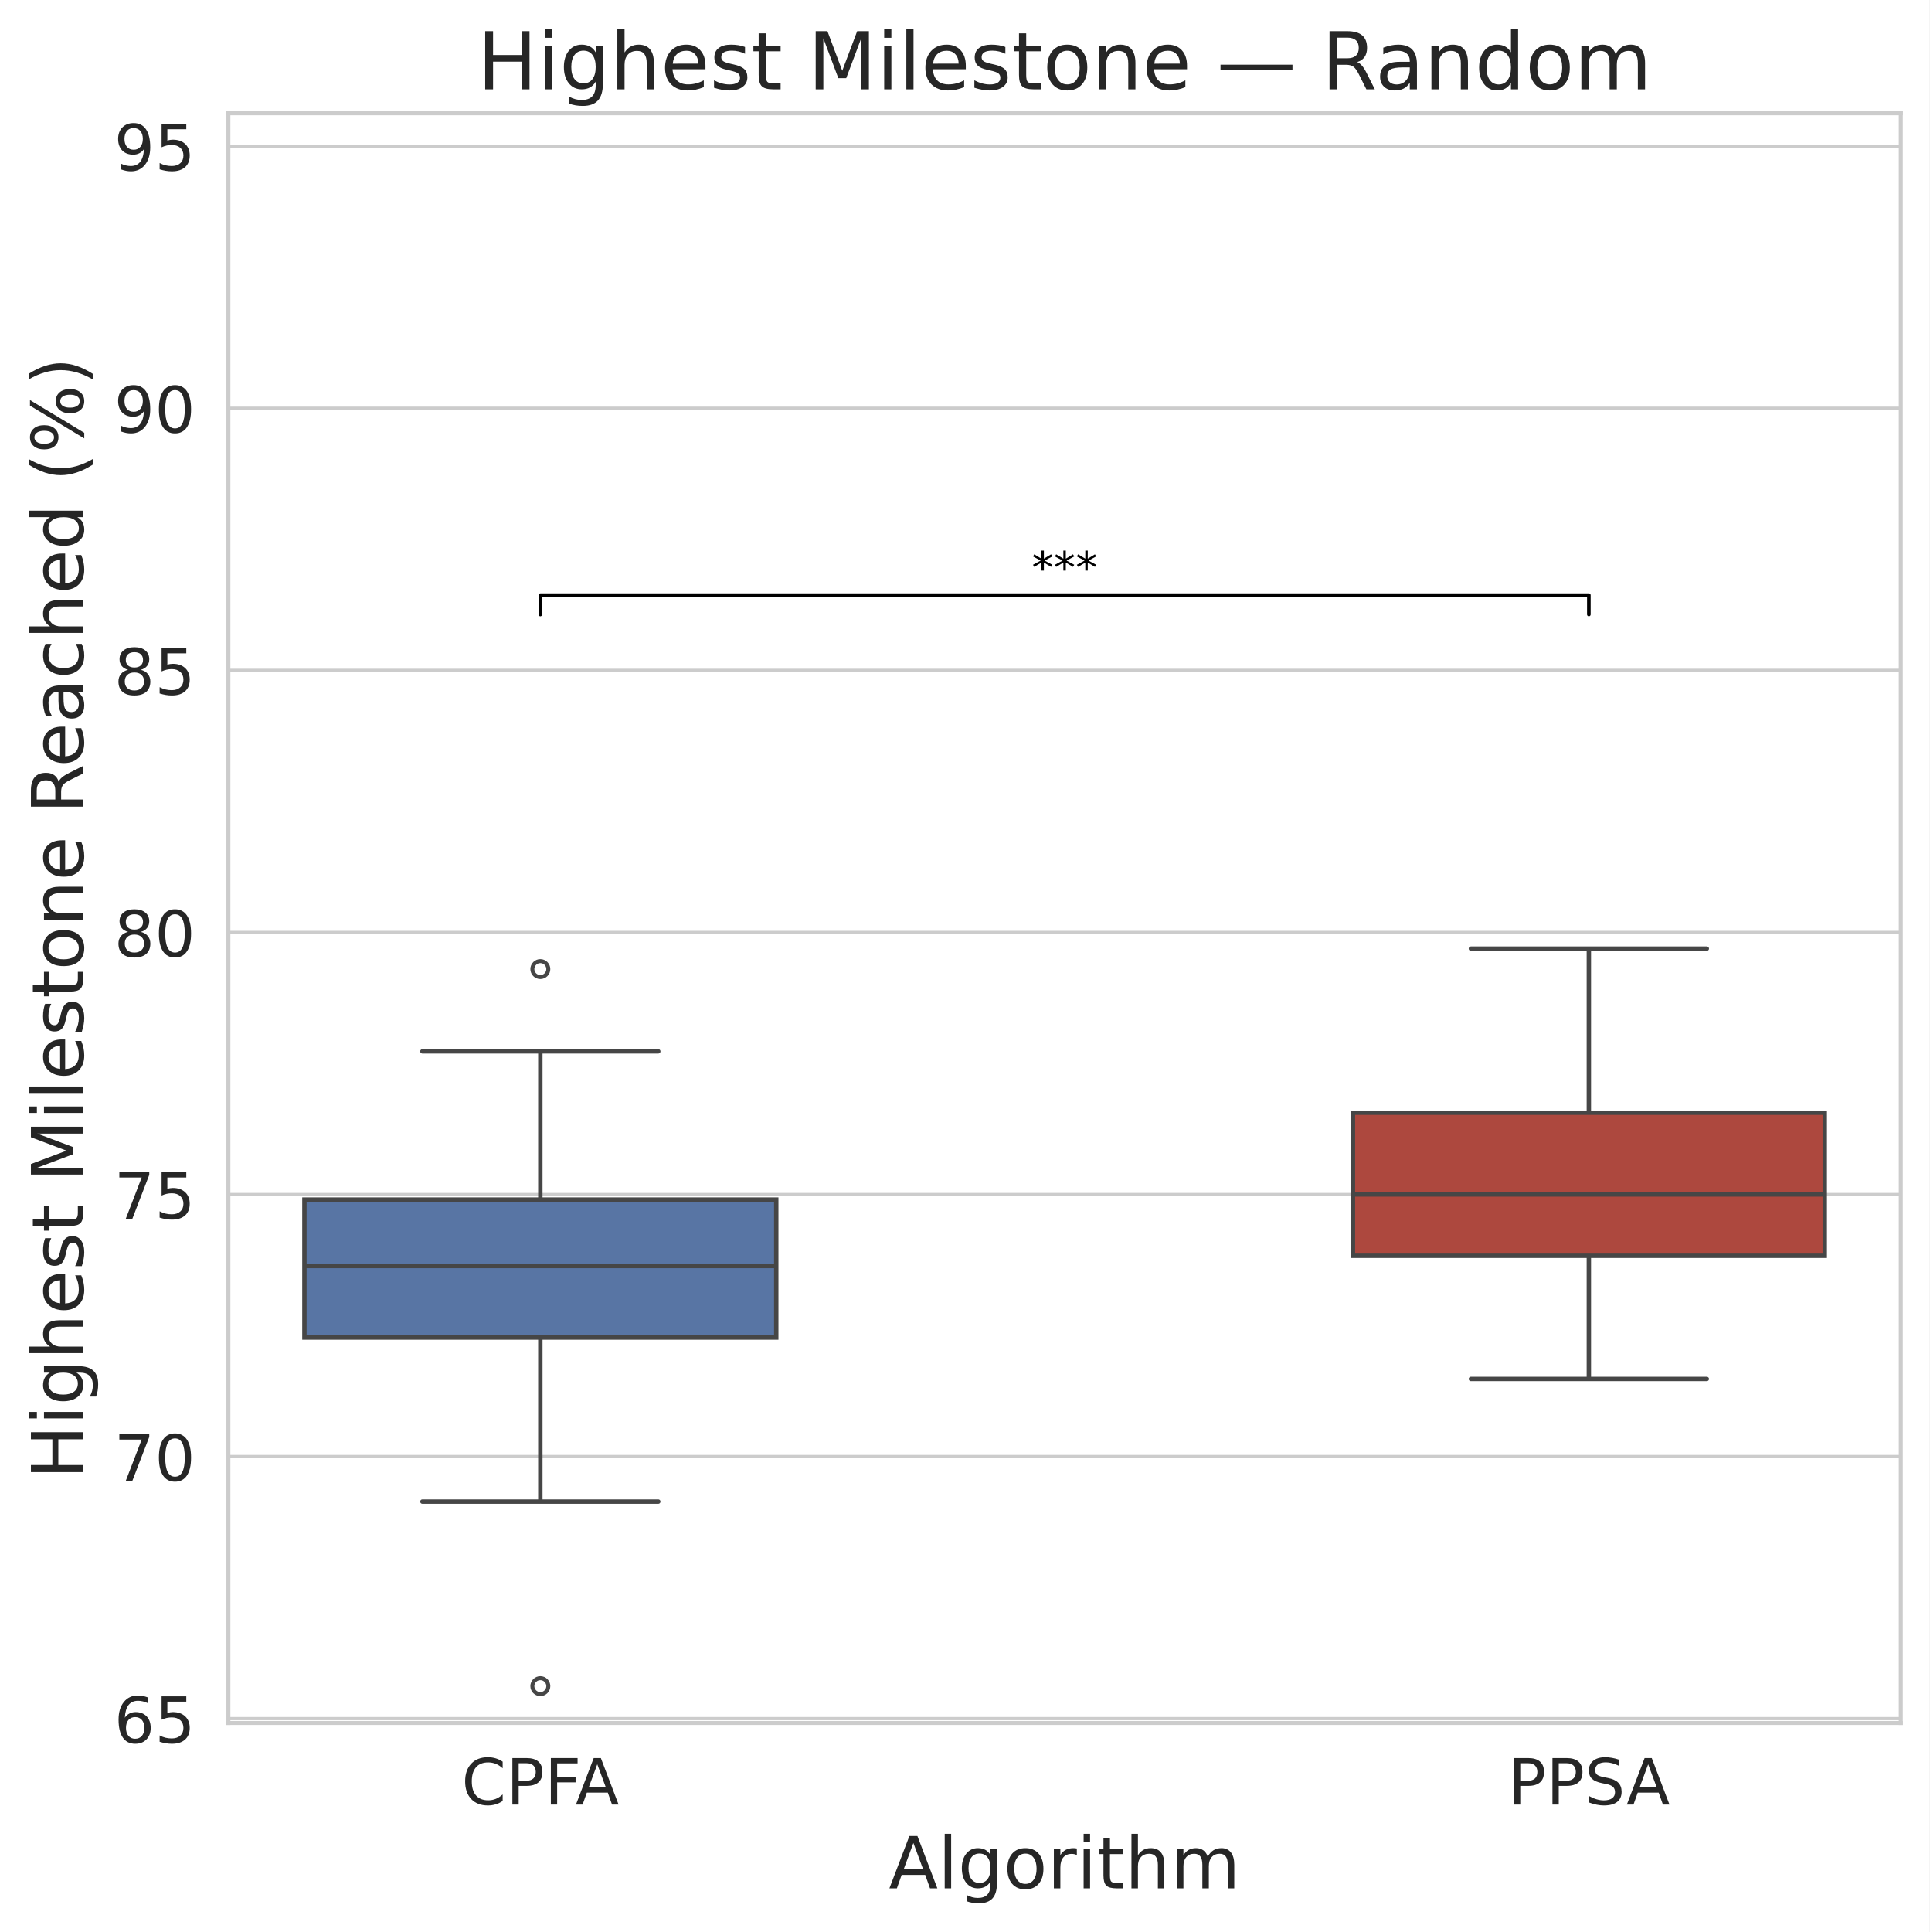
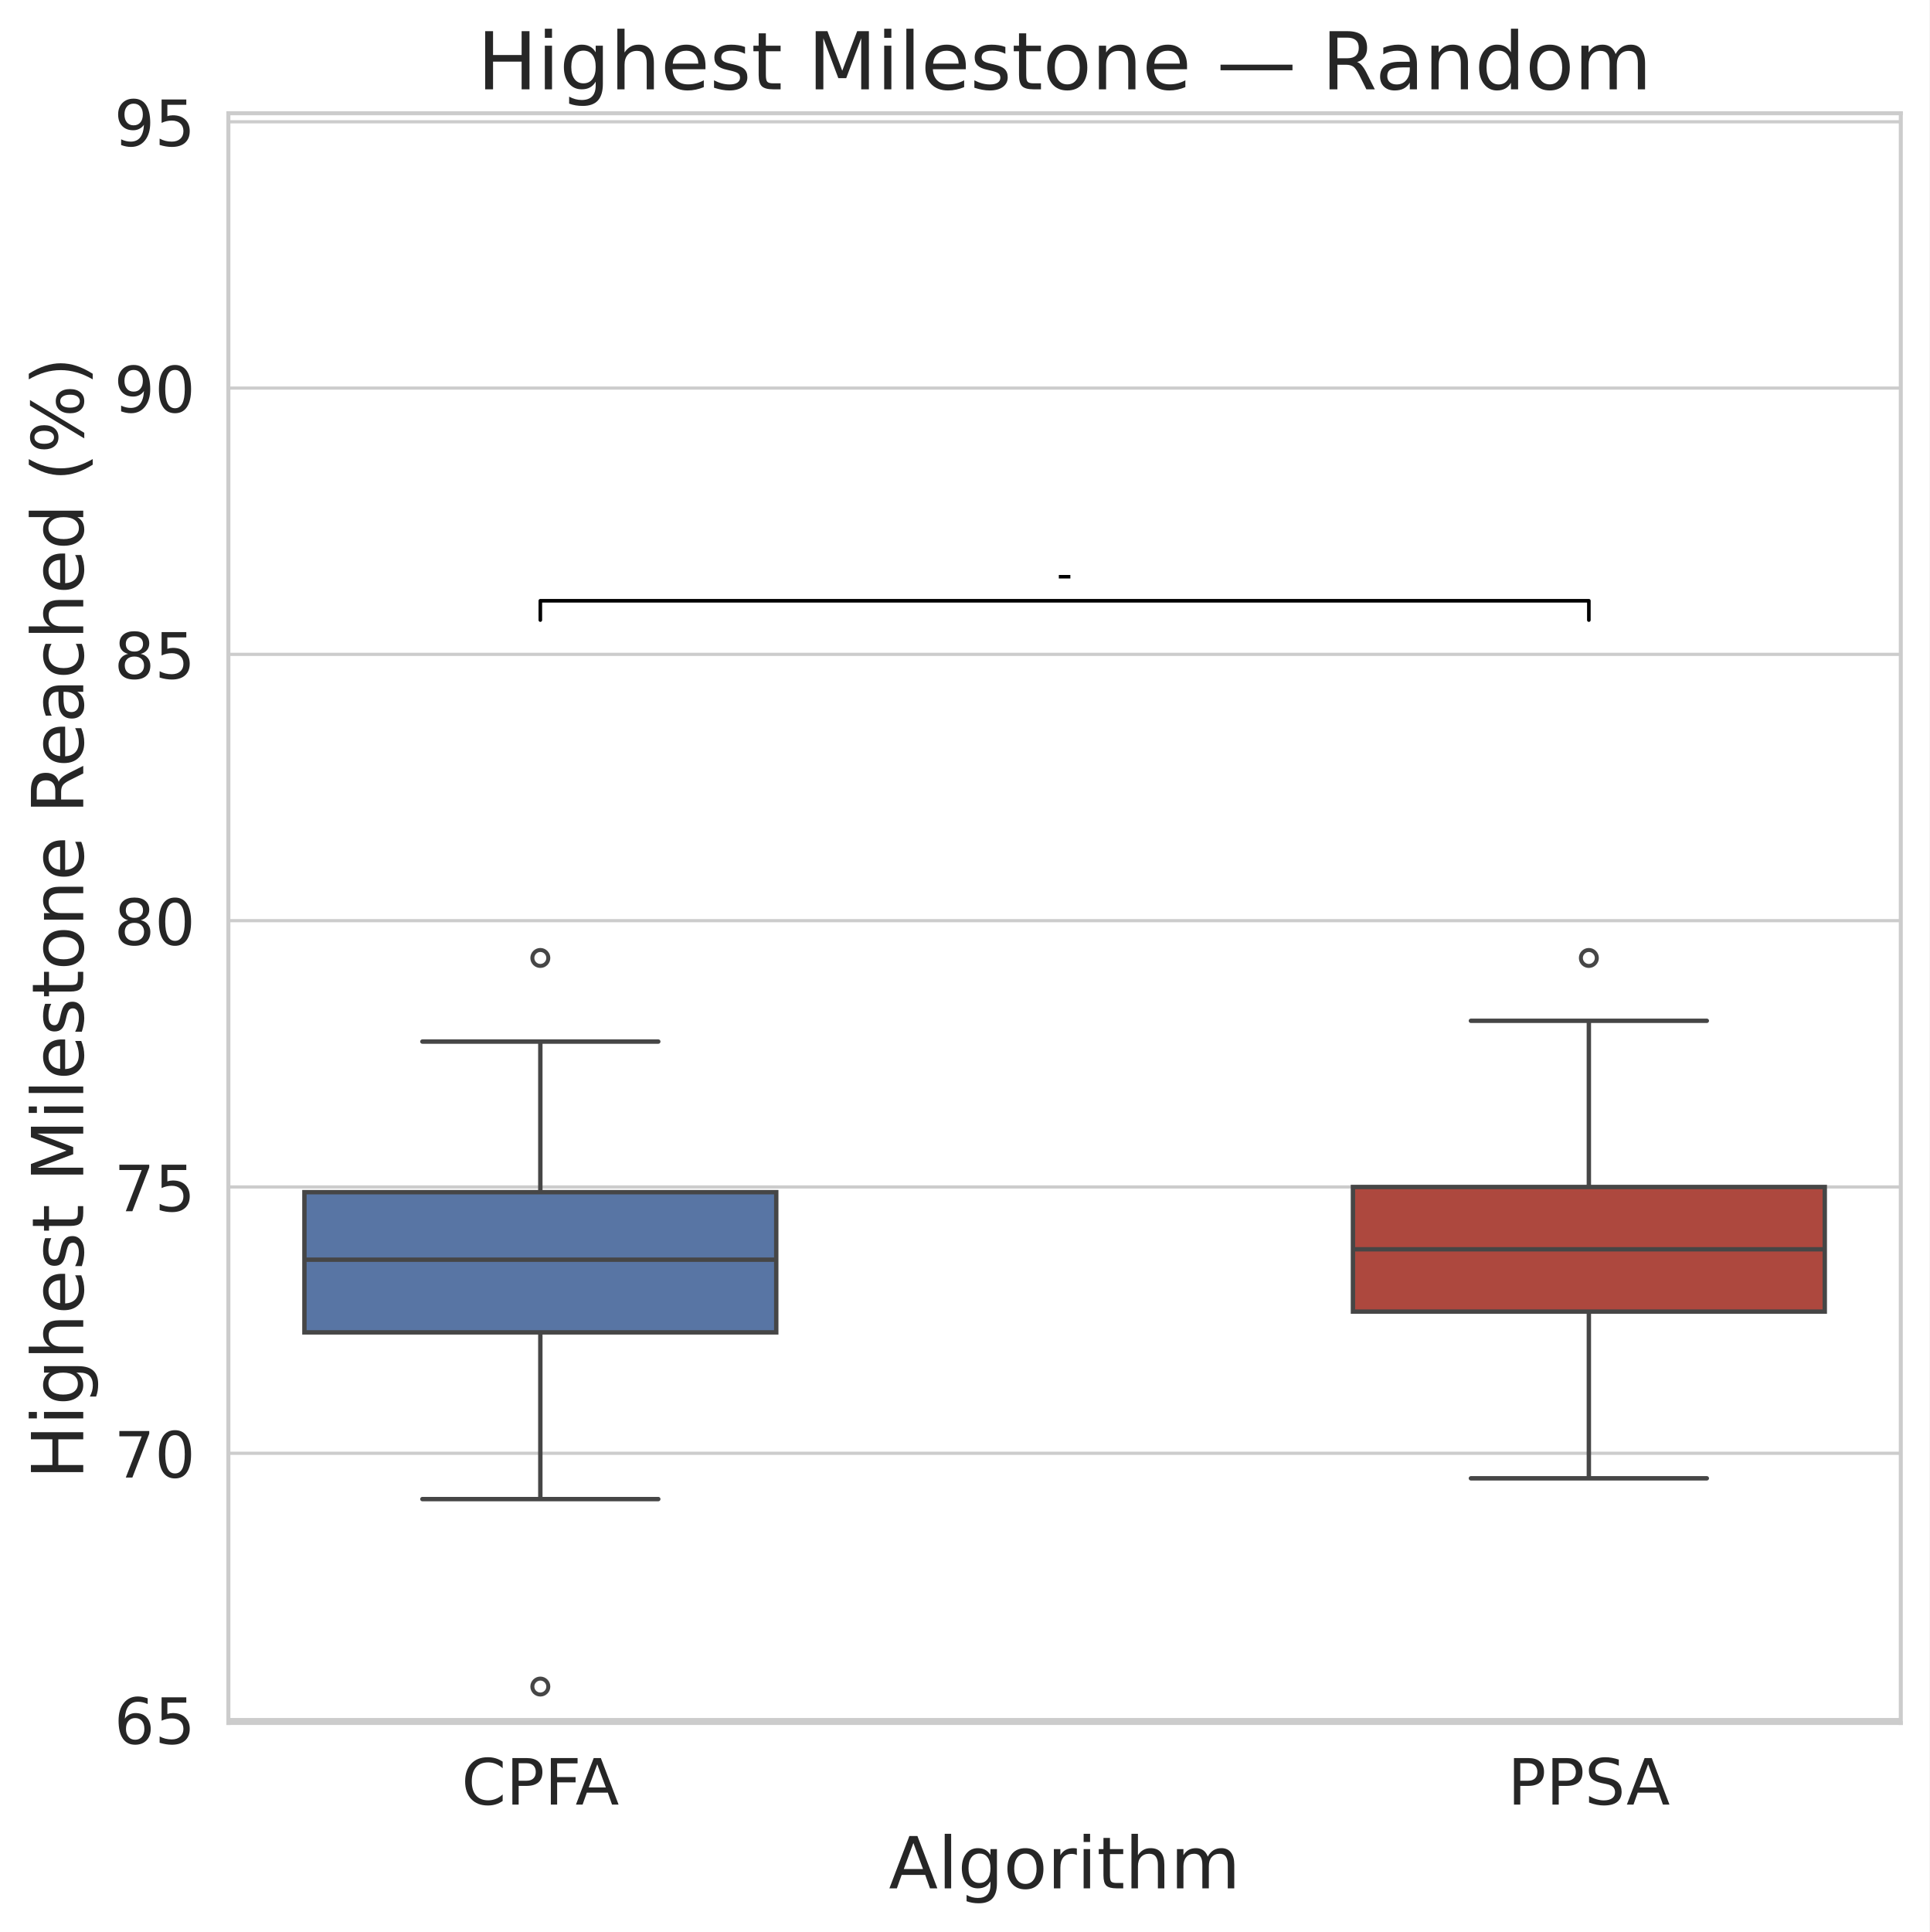
<svg xmlns="http://www.w3.org/2000/svg" xmlns:xlink="http://www.w3.org/1999/xlink" width="483.911pt" height="484.423pt" viewBox="0 0 483.911 484.423" version="1.1">
  <defs>
    <style type="text/css">*{stroke-linejoin: round; stroke-linecap: butt}</style>
  </defs>
  <g id="figure_1">
    <g id="patch_1">
      <path d="M 0 484.423  L 483.911 484.423  L 483.911 0  L 0 0  z " style="fill: #ffffff" />
    </g>
    <g id="axes_1">
      <g id="patch_2">
        <path d="M 57.281 432.017  L 476.711 432.017  L 476.711 28.397  L 57.281 28.397  z " style="fill: #ffffff" />
      </g>
      <g id="matplotlib.axis_1">
        <g id="xtick_1">
          <g id="text_1">
            <g style="fill: #262626" transform="translate(115.7591 452.4744) scale(0.16 -0.16)">
              <defs>
                <path id="DejaVuSans-43" d="M 4122 4306  L 4122 3641  Q 3803 3938 3442 4084  Q 3081 4231 2675 4231  Q 1875 4231 1450 3742  Q 1025 3253 1025 2328  Q 1025 1406 1450 917  Q 1875 428 2675 428  Q 3081 428 3442 575  Q 3803 722 4122 1019  L 4122 359  Q 3791 134 3420 21  Q 3050 -91 2638 -91  Q 1578 -91 968 557  Q 359 1206 359 2328  Q 359 3453 968 4101  Q 1578 4750 2638 4750  Q 3056 4750 3426 4639  Q 3797 4528 4122 4306  z " transform="scale(0.015625)" />
                <path id="DejaVuSans-50" d="M 1259 4147  L 1259 2394  L 2053 2394  Q 2494 2394 2734 2622  Q 2975 2850 2975 3272  Q 2975 3691 2734 3919  Q 2494 4147 2053 4147  L 1259 4147  z M 628 4666  L 2053 4666  Q 2838 4666 3239 4311  Q 3641 3956 3641 3272  Q 3641 2581 3239 2228  Q 2838 1875 2053 1875  L 1259 1875  L 1259 0  L 628 0  L 628 4666  z " transform="scale(0.015625)" />
                <path id="DejaVuSans-46" d="M 628 4666  L 3309 4666  L 3309 4134  L 1259 4134  L 1259 2759  L 3109 2759  L 3109 2228  L 1259 2228  L 1259 0  L 628 0  L 628 4666  z " transform="scale(0.015625)" />
                <path id="DejaVuSans-41" d="M 2188 4044  L 1331 1722  L 3047 1722  L 2188 4044  z M 1831 4666  L 2547 4666  L 4325 0  L 3669 0  L 3244 1197  L 1141 1197  L 716 0  L 50 0  L 1831 4666  z " transform="scale(0.015625)" />
              </defs>
              <use xlink:href="#DejaVuSans-43" />
              <use xlink:href="#DejaVuSans-50" transform="translate(69.82422 0)" />
              <use xlink:href="#DejaVuSans-46" transform="translate(130.127 0)" />
              <use xlink:href="#DejaVuSans-41" transform="translate(178.5215 0)" />
            </g>
          </g>
        </g>
        <g id="xtick_2">
          <g id="text_2">
            <g style="fill: #262626" transform="translate(378.1296 452.4744) scale(0.16 -0.16)">
              <defs>
                <path id="DejaVuSans-53" d="M 3425 4513  L 3425 3897  Q 3066 4069 2747 4153  Q 2428 4238 2131 4238  Q 1616 4238 1336 4038  Q 1056 3838 1056 3469  Q 1056 3159 1242 3001  Q 1428 2844 1947 2747  L 2328 2669  Q 3034 2534 3370 2195  Q 3706 1856 3706 1288  Q 3706 609 3251 259  Q 2797 -91 1919 -91  Q 1588 -91 1214 -16  Q 841 59 441 206  L 441 856  Q 825 641 1194 531  Q 1563 422 1919 422  Q 2459 422 2753 634  Q 3047 847 3047 1241  Q 3047 1584 2836 1778  Q 2625 1972 2144 2069  L 1759 2144  Q 1053 2284 737 2584  Q 422 2884 422 3419  Q 422 4038 858 4394  Q 1294 4750 2059 4750  Q 2388 4750 2728 4690  Q 3069 4631 3425 4513  z " transform="scale(0.015625)" />
              </defs>
              <use xlink:href="#DejaVuSans-50" />
              <use xlink:href="#DejaVuSans-50" transform="translate(60.30273 0)" />
              <use xlink:href="#DejaVuSans-53" transform="translate(120.6055 0)" />
              <use xlink:href="#DejaVuSans-41" transform="translate(185.957 0)" />
            </g>
          </g>
        </g>
        <g id="text_3">
          <g style="fill: #262626" transform="translate(222.9195 473.4791) scale(0.18 -0.18)">
            <defs>
              <path id="DejaVuSans-6c" d="M 603 4863  L 1178 4863  L 1178 0  L 603 0  L 603 4863  z " transform="scale(0.015625)" />
              <path id="DejaVuSans-67" d="M 2906 1791  Q 2906 2416 2648 2759  Q 2391 3103 1925 3103  Q 1463 3103 1205 2759  Q 947 2416 947 1791  Q 947 1169 1205 825  Q 1463 481 1925 481  Q 2391 481 2648 825  Q 2906 1169 2906 1791  z M 3481 434  Q 3481 -459 3084 -895  Q 2688 -1331 1869 -1331  Q 1566 -1331 1297 -1286  Q 1028 -1241 775 -1147  L 775 -588  Q 1028 -725 1275 -790  Q 1522 -856 1778 -856  Q 2344 -856 2625 -561  Q 2906 -266 2906 331  L 2906 616  Q 2728 306 2450 153  Q 2172 0 1784 0  Q 1141 0 747 490  Q 353 981 353 1791  Q 353 2603 747 3093  Q 1141 3584 1784 3584  Q 2172 3584 2450 3431  Q 2728 3278 2906 2969  L 2906 3500  L 3481 3500  L 3481 434  z " transform="scale(0.015625)" />
              <path id="DejaVuSans-6f" d="M 1959 3097  Q 1497 3097 1228 2736  Q 959 2375 959 1747  Q 959 1119 1226 758  Q 1494 397 1959 397  Q 2419 397 2687 759  Q 2956 1122 2956 1747  Q 2956 2369 2687 2733  Q 2419 3097 1959 3097  z M 1959 3584  Q 2709 3584 3137 3096  Q 3566 2609 3566 1747  Q 3566 888 3137 398  Q 2709 -91 1959 -91  Q 1206 -91 779 398  Q 353 888 353 1747  Q 353 2609 779 3096  Q 1206 3584 1959 3584  z " transform="scale(0.015625)" />
              <path id="DejaVuSans-72" d="M 2631 2963  Q 2534 3019 2420 3045  Q 2306 3072 2169 3072  Q 1681 3072 1420 2755  Q 1159 2438 1159 1844  L 1159 0  L 581 0  L 581 3500  L 1159 3500  L 1159 2956  Q 1341 3275 1631 3429  Q 1922 3584 2338 3584  Q 2397 3584 2469 3576  Q 2541 3569 2628 3553  L 2631 2963  z " transform="scale(0.015625)" />
              <path id="DejaVuSans-69" d="M 603 3500  L 1178 3500  L 1178 0  L 603 0  L 603 3500  z M 603 4863  L 1178 4863  L 1178 4134  L 603 4134  L 603 4863  z " transform="scale(0.015625)" />
              <path id="DejaVuSans-74" d="M 1172 4494  L 1172 3500  L 2356 3500  L 2356 3053  L 1172 3053  L 1172 1153  Q 1172 725 1289 603  Q 1406 481 1766 481  L 2356 481  L 2356 0  L 1766 0  Q 1100 0 847 248  Q 594 497 594 1153  L 594 3053  L 172 3053  L 172 3500  L 594 3500  L 594 4494  L 1172 4494  z " transform="scale(0.015625)" />
              <path id="DejaVuSans-68" d="M 3513 2113  L 3513 0  L 2938 0  L 2938 2094  Q 2938 2591 2744 2837  Q 2550 3084 2163 3084  Q 1697 3084 1428 2787  Q 1159 2491 1159 1978  L 1159 0  L 581 0  L 581 4863  L 1159 4863  L 1159 2956  Q 1366 3272 1645 3428  Q 1925 3584 2291 3584  Q 2894 3584 3203 3211  Q 3513 2838 3513 2113  z " transform="scale(0.015625)" />
              <path id="DejaVuSans-6d" d="M 3328 2828  Q 3544 3216 3844 3400  Q 4144 3584 4550 3584  Q 5097 3584 5394 3201  Q 5691 2819 5691 2113  L 5691 0  L 5113 0  L 5113 2094  Q 5113 2597 4934 2840  Q 4756 3084 4391 3084  Q 3944 3084 3684 2787  Q 3425 2491 3425 1978  L 3425 0  L 2847 0  L 2847 2094  Q 2847 2600 2669 2842  Q 2491 3084 2119 3084  Q 1678 3084 1418 2786  Q 1159 2488 1159 1978  L 1159 0  L 581 0  L 581 3500  L 1159 3500  L 1159 2956  Q 1356 3278 1631 3431  Q 1906 3584 2284 3584  Q 2666 3584 2933 3390  Q 3200 3197 3328 2828  z " transform="scale(0.015625)" />
            </defs>
            <use xlink:href="#DejaVuSans-41" />
            <use xlink:href="#DejaVuSans-6c" transform="translate(68.4082 0)" />
            <use xlink:href="#DejaVuSans-67" transform="translate(96.19141 0)" />
            <use xlink:href="#DejaVuSans-6f" transform="translate(159.668 0)" />
            <use xlink:href="#DejaVuSans-72" transform="translate(220.8496 0)" />
            <use xlink:href="#DejaVuSans-69" transform="translate(261.9629 0)" />
            <use xlink:href="#DejaVuSans-74" transform="translate(289.7461 0)" />
            <use xlink:href="#DejaVuSans-68" transform="translate(328.9551 0)" />
            <use xlink:href="#DejaVuSans-6d" transform="translate(392.334 0)" />
          </g>
        </g>
      </g>
      <g id="matplotlib.axis_2">
        <g id="ytick_1">
          <g id="line2d_1">
-             <path d="M 57.281 430.919  L 476.711 430.919  " clip-path="url(#p1317fec017)" style="fill: none; stroke: #cccccc; stroke-width: 0.8; stroke-linecap: round" />
+             <path d="M 57.281 431.162  L 476.711 431.162  " clip-path="url(#pd5973c6b1f)" style="fill: none; stroke: #cccccc; stroke-width: 0.8; stroke-linecap: round" />
          </g>
          <g id="text_4">
-             <g style="fill: #262626" transform="translate(28.62063 436.9982) scale(0.16 -0.16)">
+             <g style="fill: #262626" transform="translate(28.62063 437.241) scale(0.16 -0.16)">
              <defs>
                <path id="DejaVuSans-36" d="M 2113 2584  Q 1688 2584 1439 2293  Q 1191 2003 1191 1497  Q 1191 994 1439 701  Q 1688 409 2113 409  Q 2538 409 2786 701  Q 3034 994 3034 1497  Q 3034 2003 2786 2293  Q 2538 2584 2113 2584  z M 3366 4563  L 3366 3988  Q 3128 4100 2886 4159  Q 2644 4219 2406 4219  Q 1781 4219 1451 3797  Q 1122 3375 1075 2522  Q 1259 2794 1537 2939  Q 1816 3084 2150 3084  Q 2853 3084 3261 2657  Q 3669 2231 3669 1497  Q 3669 778 3244 343  Q 2819 -91 2113 -91  Q 1303 -91 875 529  Q 447 1150 447 2328  Q 447 3434 972 4092  Q 1497 4750 2381 4750  Q 2619 4750 2861 4703  Q 3103 4656 3366 4563  z " transform="scale(0.015625)" />
                <path id="DejaVuSans-35" d="M 691 4666  L 3169 4666  L 3169 4134  L 1269 4134  L 1269 2991  Q 1406 3038 1543 3061  Q 1681 3084 1819 3084  Q 2600 3084 3056 2656  Q 3513 2228 3513 1497  Q 3513 744 3044 326  Q 2575 -91 1722 -91  Q 1428 -91 1123 -41  Q 819 9 494 109  L 494 744  Q 775 591 1075 516  Q 1375 441 1709 441  Q 2250 441 2565 725  Q 2881 1009 2881 1497  Q 2881 1984 2565 2268  Q 2250 2553 1709 2553  Q 1456 2553 1204 2497  Q 953 2441 691 2322  L 691 4666  z " transform="scale(0.015625)" />
              </defs>
              <use xlink:href="#DejaVuSans-36" />
              <use xlink:href="#DejaVuSans-35" transform="translate(63.62305 0)" />
            </g>
          </g>
        </g>
        <g id="ytick_2">
          <g id="line2d_2">
-             <path d="M 57.281 365.208  L 476.711 365.208  " clip-path="url(#p1317fec017)" style="fill: none; stroke: #cccccc; stroke-width: 0.8; stroke-linecap: round" />
+             <path d="M 57.281 364.391  L 476.711 364.391  " clip-path="url(#pd5973c6b1f)" style="fill: none; stroke: #cccccc; stroke-width: 0.8; stroke-linecap: round" />
          </g>
          <g id="text_5">
-             <g style="fill: #262626" transform="translate(28.62063 371.2867) scale(0.16 -0.16)">
+             <g style="fill: #262626" transform="translate(28.62063 370.4695) scale(0.16 -0.16)">
              <defs>
                <path id="DejaVuSans-37" d="M 525 4666  L 3525 4666  L 3525 4397  L 1831 0  L 1172 0  L 2766 4134  L 525 4134  L 525 4666  z " transform="scale(0.015625)" />
                <path id="DejaVuSans-30" d="M 2034 4250  Q 1547 4250 1301 3770  Q 1056 3291 1056 2328  Q 1056 1369 1301 889  Q 1547 409 2034 409  Q 2525 409 2770 889  Q 3016 1369 3016 2328  Q 3016 3291 2770 3770  Q 2525 4250 2034 4250  z M 2034 4750  Q 2819 4750 3233 4129  Q 3647 3509 3647 2328  Q 3647 1150 3233 529  Q 2819 -91 2034 -91  Q 1250 -91 836 529  Q 422 1150 422 2328  Q 422 3509 836 4129  Q 1250 4750 2034 4750  z " transform="scale(0.015625)" />
              </defs>
              <use xlink:href="#DejaVuSans-37" />
              <use xlink:href="#DejaVuSans-30" transform="translate(63.62305 0)" />
            </g>
          </g>
        </g>
        <g id="ytick_3">
          <g id="line2d_3">
-             <path d="M 57.281 299.496  L 476.711 299.496  " clip-path="url(#p1317fec017)" style="fill: none; stroke: #cccccc; stroke-width: 0.8; stroke-linecap: round" />
+             <path d="M 57.281 297.619  L 476.711 297.619  " clip-path="url(#pd5973c6b1f)" style="fill: none; stroke: #cccccc; stroke-width: 0.8; stroke-linecap: round" />
          </g>
          <g id="text_6">
-             <g style="fill: #262626" transform="translate(28.62063 305.5752) scale(0.16 -0.16)">
+             <g style="fill: #262626" transform="translate(28.62063 303.6981) scale(0.16 -0.16)">
              <use xlink:href="#DejaVuSans-37" />
              <use xlink:href="#DejaVuSans-35" transform="translate(63.62305 0)" />
            </g>
          </g>
        </g>
        <g id="ytick_4">
          <g id="line2d_4">
-             <path d="M 57.281 233.785  L 476.711 233.785  " clip-path="url(#p1317fec017)" style="fill: none; stroke: #cccccc; stroke-width: 0.8; stroke-linecap: round" />
+             <path d="M 57.281 230.848  L 476.711 230.848  " clip-path="url(#pd5973c6b1f)" style="fill: none; stroke: #cccccc; stroke-width: 0.8; stroke-linecap: round" />
          </g>
          <g id="text_7">
-             <g style="fill: #262626" transform="translate(28.62063 239.8636) scale(0.16 -0.16)">
+             <g style="fill: #262626" transform="translate(28.62063 236.9266) scale(0.16 -0.16)">
              <defs>
                <path id="DejaVuSans-38" d="M 2034 2216  Q 1584 2216 1326 1975  Q 1069 1734 1069 1313  Q 1069 891 1326 650  Q 1584 409 2034 409  Q 2484 409 2743 651  Q 3003 894 3003 1313  Q 3003 1734 2745 1975  Q 2488 2216 2034 2216  z M 1403 2484  Q 997 2584 770 2862  Q 544 3141 544 3541  Q 544 4100 942 4425  Q 1341 4750 2034 4750  Q 2731 4750 3128 4425  Q 3525 4100 3525 3541  Q 3525 3141 3298 2862  Q 3072 2584 2669 2484  Q 3125 2378 3379 2068  Q 3634 1759 3634 1313  Q 3634 634 3220 271  Q 2806 -91 2034 -91  Q 1263 -91 848 271  Q 434 634 434 1313  Q 434 1759 690 2068  Q 947 2378 1403 2484  z M 1172 3481  Q 1172 3119 1398 2916  Q 1625 2713 2034 2713  Q 2441 2713 2670 2916  Q 2900 3119 2900 3481  Q 2900 3844 2670 4047  Q 2441 4250 2034 4250  Q 1625 4250 1398 4047  Q 1172 3844 1172 3481  z " transform="scale(0.015625)" />
              </defs>
              <use xlink:href="#DejaVuSans-38" />
              <use xlink:href="#DejaVuSans-30" transform="translate(63.62305 0)" />
            </g>
          </g>
        </g>
        <g id="ytick_5">
          <g id="line2d_5">
-             <path d="M 57.281 168.073  L 476.711 168.073  " clip-path="url(#p1317fec017)" style="fill: none; stroke: #cccccc; stroke-width: 0.8; stroke-linecap: round" />
+             <path d="M 57.281 164.076  L 476.711 164.076  " clip-path="url(#pd5973c6b1f)" style="fill: none; stroke: #cccccc; stroke-width: 0.8; stroke-linecap: round" />
          </g>
          <g id="text_8">
-             <g style="fill: #262626" transform="translate(28.62063 174.1521) scale(0.16 -0.16)">
+             <g style="fill: #262626" transform="translate(28.62063 170.1552) scale(0.16 -0.16)">
              <use xlink:href="#DejaVuSans-38" />
              <use xlink:href="#DejaVuSans-35" transform="translate(63.62305 0)" />
            </g>
          </g>
        </g>
        <g id="ytick_6">
          <g id="line2d_6">
-             <path d="M 57.281 102.362  L 476.711 102.362  " clip-path="url(#p1317fec017)" style="fill: none; stroke: #cccccc; stroke-width: 0.8; stroke-linecap: round" />
+             <path d="M 57.281 97.305  L 476.711 97.305  " clip-path="url(#pd5973c6b1f)" style="fill: none; stroke: #cccccc; stroke-width: 0.8; stroke-linecap: round" />
          </g>
          <g id="text_9">
-             <g style="fill: #262626" transform="translate(28.62063 108.4405) scale(0.16 -0.16)">
+             <g style="fill: #262626" transform="translate(28.62063 103.3838) scale(0.16 -0.16)">
              <defs>
                <path id="DejaVuSans-39" d="M 703 97  L 703 672  Q 941 559 1184 500  Q 1428 441 1663 441  Q 2288 441 2617 861  Q 2947 1281 2994 2138  Q 2813 1869 2534 1725  Q 2256 1581 1919 1581  Q 1219 1581 811 2004  Q 403 2428 403 3163  Q 403 3881 828 4315  Q 1253 4750 1959 4750  Q 2769 4750 3195 4129  Q 3622 3509 3622 2328  Q 3622 1225 3098 567  Q 2575 -91 1691 -91  Q 1453 -91 1209 -44  Q 966 3 703 97  z M 1959 2075  Q 2384 2075 2632 2365  Q 2881 2656 2881 3163  Q 2881 3666 2632 3958  Q 2384 4250 1959 4250  Q 1534 4250 1286 3958  Q 1038 3666 1038 3163  Q 1038 2656 1286 2365  Q 1534 2075 1959 2075  z " transform="scale(0.015625)" />
              </defs>
              <use xlink:href="#DejaVuSans-39" />
              <use xlink:href="#DejaVuSans-30" transform="translate(63.62305 0)" />
            </g>
          </g>
        </g>
        <g id="ytick_7">
          <g id="line2d_7">
-             <path d="M 57.281 36.65  L 476.711 36.65  " clip-path="url(#p1317fec017)" style="fill: none; stroke: #cccccc; stroke-width: 0.8; stroke-linecap: round" />
+             <path d="M 57.281 30.534  L 476.711 30.534  " clip-path="url(#pd5973c6b1f)" style="fill: none; stroke: #cccccc; stroke-width: 0.8; stroke-linecap: round" />
          </g>
          <g id="text_10">
-             <g style="fill: #262626" transform="translate(28.62063 42.72899) scale(0.16 -0.16)">
+             <g style="fill: #262626" transform="translate(28.62063 36.61231) scale(0.16 -0.16)">
              <use xlink:href="#DejaVuSans-39" />
              <use xlink:href="#DejaVuSans-35" transform="translate(63.62305 0)" />
            </g>
          </g>
        </g>
        <g id="text_11">
          <g style="fill: #262626" transform="translate(20.87719 370.8769) rotate(-90) scale(0.18 -0.18)">
            <defs>
              <path id="DejaVuSans-48" d="M 628 4666  L 1259 4666  L 1259 2753  L 3553 2753  L 3553 4666  L 4184 4666  L 4184 0  L 3553 0  L 3553 2222  L 1259 2222  L 1259 0  L 628 0  L 628 4666  z " transform="scale(0.015625)" />
              <path id="DejaVuSans-65" d="M 3597 1894  L 3597 1613  L 953 1613  Q 991 1019 1311 708  Q 1631 397 2203 397  Q 2534 397 2845 478  Q 3156 559 3463 722  L 3463 178  Q 3153 47 2828 -22  Q 2503 -91 2169 -91  Q 1331 -91 842 396  Q 353 884 353 1716  Q 353 2575 817 3079  Q 1281 3584 2069 3584  Q 2775 3584 3186 3129  Q 3597 2675 3597 1894  z M 3022 2063  Q 3016 2534 2758 2815  Q 2500 3097 2075 3097  Q 1594 3097 1305 2825  Q 1016 2553 972 2059  L 3022 2063  z " transform="scale(0.015625)" />
              <path id="DejaVuSans-73" d="M 2834 3397  L 2834 2853  Q 2591 2978 2328 3040  Q 2066 3103 1784 3103  Q 1356 3103 1142 2972  Q 928 2841 928 2578  Q 928 2378 1081 2264  Q 1234 2150 1697 2047  L 1894 2003  Q 2506 1872 2764 1633  Q 3022 1394 3022 966  Q 3022 478 2636 193  Q 2250 -91 1575 -91  Q 1294 -91 989 -36  Q 684 19 347 128  L 347 722  Q 666 556 975 473  Q 1284 391 1588 391  Q 1994 391 2212 530  Q 2431 669 2431 922  Q 2431 1156 2273 1281  Q 2116 1406 1581 1522  L 1381 1569  Q 847 1681 609 1914  Q 372 2147 372 2553  Q 372 3047 722 3315  Q 1072 3584 1716 3584  Q 2034 3584 2315 3537  Q 2597 3491 2834 3397  z " transform="scale(0.015625)" />
              <path id="DejaVuSans-20" transform="scale(0.015625)" />
              <path id="DejaVuSans-4d" d="M 628 4666  L 1569 4666  L 2759 1491  L 3956 4666  L 4897 4666  L 4897 0  L 4281 0  L 4281 4097  L 3078 897  L 2444 897  L 1241 4097  L 1241 0  L 628 0  L 628 4666  z " transform="scale(0.015625)" />
              <path id="DejaVuSans-6e" d="M 3513 2113  L 3513 0  L 2938 0  L 2938 2094  Q 2938 2591 2744 2837  Q 2550 3084 2163 3084  Q 1697 3084 1428 2787  Q 1159 2491 1159 1978  L 1159 0  L 581 0  L 581 3500  L 1159 3500  L 1159 2956  Q 1366 3272 1645 3428  Q 1925 3584 2291 3584  Q 2894 3584 3203 3211  Q 3513 2838 3513 2113  z " transform="scale(0.015625)" />
              <path id="DejaVuSans-52" d="M 2841 2188  Q 3044 2119 3236 1894  Q 3428 1669 3622 1275  L 4263 0  L 3584 0  L 2988 1197  Q 2756 1666 2539 1819  Q 2322 1972 1947 1972  L 1259 1972  L 1259 0  L 628 0  L 628 4666  L 2053 4666  Q 2853 4666 3247 4331  Q 3641 3997 3641 3322  Q 3641 2881 3436 2590  Q 3231 2300 2841 2188  z M 1259 4147  L 1259 2491  L 2053 2491  Q 2509 2491 2742 2702  Q 2975 2913 2975 3322  Q 2975 3731 2742 3939  Q 2509 4147 2053 4147  L 1259 4147  z " transform="scale(0.015625)" />
              <path id="DejaVuSans-61" d="M 2194 1759  Q 1497 1759 1228 1600  Q 959 1441 959 1056  Q 959 750 1161 570  Q 1363 391 1709 391  Q 2188 391 2477 730  Q 2766 1069 2766 1631  L 2766 1759  L 2194 1759  z M 3341 1997  L 3341 0  L 2766 0  L 2766 531  Q 2569 213 2275 61  Q 1981 -91 1556 -91  Q 1019 -91 701 211  Q 384 513 384 1019  Q 384 1609 779 1909  Q 1175 2209 1959 2209  L 2766 2209  L 2766 2266  Q 2766 2663 2505 2880  Q 2244 3097 1772 3097  Q 1472 3097 1187 3025  Q 903 2953 641 2809  L 641 3341  Q 956 3463 1253 3523  Q 1550 3584 1831 3584  Q 2591 3584 2966 3190  Q 3341 2797 3341 1997  z " transform="scale(0.015625)" />
              <path id="DejaVuSans-63" d="M 3122 3366  L 3122 2828  Q 2878 2963 2633 3030  Q 2388 3097 2138 3097  Q 1578 3097 1268 2742  Q 959 2388 959 1747  Q 959 1106 1268 751  Q 1578 397 2138 397  Q 2388 397 2633 464  Q 2878 531 3122 666  L 3122 134  Q 2881 22 2623 -34  Q 2366 -91 2075 -91  Q 1284 -91 818 406  Q 353 903 353 1747  Q 353 2603 823 3093  Q 1294 3584 2113 3584  Q 2378 3584 2631 3529  Q 2884 3475 3122 3366  z " transform="scale(0.015625)" />
              <path id="DejaVuSans-64" d="M 2906 2969  L 2906 4863  L 3481 4863  L 3481 0  L 2906 0  L 2906 525  Q 2725 213 2448 61  Q 2172 -91 1784 -91  Q 1150 -91 751 415  Q 353 922 353 1747  Q 353 2572 751 3078  Q 1150 3584 1784 3584  Q 2172 3584 2448 3432  Q 2725 3281 2906 2969  z M 947 1747  Q 947 1113 1208 752  Q 1469 391 1925 391  Q 2381 391 2643 752  Q 2906 1113 2906 1747  Q 2906 2381 2643 2742  Q 2381 3103 1925 3103  Q 1469 3103 1208 2742  Q 947 2381 947 1747  z " transform="scale(0.015625)" />
              <path id="DejaVuSans-28" d="M 1984 4856  Q 1566 4138 1362 3434  Q 1159 2731 1159 2009  Q 1159 1288 1364 580  Q 1569 -128 1984 -844  L 1484 -844  Q 1016 -109 783 600  Q 550 1309 550 2009  Q 550 2706 781 3412  Q 1013 4119 1484 4856  L 1984 4856  z " transform="scale(0.015625)" />
              <path id="DejaVuSans-25" d="M 4653 2053  Q 4381 2053 4226 1822  Q 4072 1591 4072 1178  Q 4072 772 4226 539  Q 4381 306 4653 306  Q 4919 306 5073 539  Q 5228 772 5228 1178  Q 5228 1588 5073 1820  Q 4919 2053 4653 2053  z M 4653 2450  Q 5147 2450 5437 2106  Q 5728 1763 5728 1178  Q 5728 594 5436 251  Q 5144 -91 4653 -91  Q 4153 -91 3862 251  Q 3572 594 3572 1178  Q 3572 1766 3864 2108  Q 4156 2450 4653 2450  z M 1428 4353  Q 1159 4353 1004 4120  Q 850 3888 850 3481  Q 850 3069 1003 2837  Q 1156 2606 1428 2606  Q 1700 2606 1854 2837  Q 2009 3069 2009 3481  Q 2009 3884 1853 4118  Q 1697 4353 1428 4353  z M 4250 4750  L 4750 4750  L 1831 -91  L 1331 -91  L 4250 4750  z M 1428 4750  Q 1922 4750 2215 4408  Q 2509 4066 2509 3481  Q 2509 2891 2217 2550  Q 1925 2209 1428 2209  Q 931 2209 642 2551  Q 353 2894 353 3481  Q 353 4063 643 4406  Q 934 4750 1428 4750  z " transform="scale(0.015625)" />
              <path id="DejaVuSans-29" d="M 513 4856  L 1013 4856  Q 1481 4119 1714 3412  Q 1947 2706 1947 2009  Q 1947 1309 1714 600  Q 1481 -109 1013 -844  L 513 -844  Q 928 -128 1133 580  Q 1338 1288 1338 2009  Q 1338 2731 1133 3434  Q 928 4138 513 4856  z " transform="scale(0.015625)" />
            </defs>
            <use xlink:href="#DejaVuSans-48" />
            <use xlink:href="#DejaVuSans-69" transform="translate(75.19531 0)" />
            <use xlink:href="#DejaVuSans-67" transform="translate(102.9785 0)" />
            <use xlink:href="#DejaVuSans-68" transform="translate(166.4551 0)" />
            <use xlink:href="#DejaVuSans-65" transform="translate(229.834 0)" />
            <use xlink:href="#DejaVuSans-73" transform="translate(291.3574 0)" />
            <use xlink:href="#DejaVuSans-74" transform="translate(343.457 0)" />
            <use xlink:href="#DejaVuSans-20" transform="translate(382.666 0)" />
            <use xlink:href="#DejaVuSans-4d" transform="translate(414.4531 0)" />
            <use xlink:href="#DejaVuSans-69" transform="translate(500.7324 0)" />
            <use xlink:href="#DejaVuSans-6c" transform="translate(528.5156 0)" />
            <use xlink:href="#DejaVuSans-65" transform="translate(556.2988 0)" />
            <use xlink:href="#DejaVuSans-73" transform="translate(617.8223 0)" />
            <use xlink:href="#DejaVuSans-74" transform="translate(669.9219 0)" />
            <use xlink:href="#DejaVuSans-6f" transform="translate(709.1309 0)" />
            <use xlink:href="#DejaVuSans-6e" transform="translate(770.3125 0)" />
            <use xlink:href="#DejaVuSans-65" transform="translate(833.6914 0)" />
            <use xlink:href="#DejaVuSans-20" transform="translate(895.2148 0)" />
            <use xlink:href="#DejaVuSans-52" transform="translate(927.002 0)" />
            <use xlink:href="#DejaVuSans-65" transform="translate(991.9844 0)" />
            <use xlink:href="#DejaVuSans-61" transform="translate(1053.508 0)" />
            <use xlink:href="#DejaVuSans-63" transform="translate(1114.787 0)" />
            <use xlink:href="#DejaVuSans-68" transform="translate(1169.768 0)" />
            <use xlink:href="#DejaVuSans-65" transform="translate(1233.146 0)" />
            <use xlink:href="#DejaVuSans-64" transform="translate(1294.67 0)" />
            <use xlink:href="#DejaVuSans-20" transform="translate(1358.146 0)" />
            <use xlink:href="#DejaVuSans-28" transform="translate(1389.934 0)" />
            <use xlink:href="#DejaVuSans-25" transform="translate(1428.947 0)" />
            <use xlink:href="#DejaVuSans-29" transform="translate(1523.967 0)" />
          </g>
        </g>
      </g>
      <g id="patch_3">
-         <path d="M 76.346 335.375  L 194.68 335.375  L 194.68 300.778  L 76.346 300.778  L 76.346 335.375  z " clip-path="url(#p1317fec017)" style="fill: #5875a4; stroke: #464646; stroke-width: 1.1; stroke-linejoin: miter" />
+         <path d="M 76.346 334.077  L 194.68 334.077  L 194.68 298.921  L 76.346 298.921  L 76.346 334.077  z " clip-path="url(#pd5973c6b1f)" style="fill: #5875a4; stroke: #464646; stroke-width: 1.1; stroke-linejoin: miter" />
      </g>
      <g id="line2d_8">
-         <path d="M 135.513 335.375  L 135.513 376.51  " clip-path="url(#p1317fec017)" style="fill: none; stroke: #464646; stroke-width: 1.1" />
+         <path d="M 135.513 334.077  L 135.513 375.875  " clip-path="url(#pd5973c6b1f)" style="fill: none; stroke: #464646; stroke-width: 1.1" />
      </g>
      <g id="line2d_9">
-         <path d="M 135.513 300.778  L 135.513 263.618  " clip-path="url(#p1317fec017)" style="fill: none; stroke: #464646; stroke-width: 1.1" />
+         <path d="M 135.513 298.921  L 135.513 261.162  " clip-path="url(#pd5973c6b1f)" style="fill: none; stroke: #464646; stroke-width: 1.1" />
      </g>
      <g id="line2d_10">
-         <path d="M 105.929 376.51  L 165.096 376.51  " clip-path="url(#p1317fec017)" style="fill: none; stroke: #464646; stroke-width: 1.1; stroke-linecap: round" />
+         <path d="M 105.929 375.875  L 165.096 375.875  " clip-path="url(#pd5973c6b1f)" style="fill: none; stroke: #464646; stroke-width: 1.1; stroke-linecap: round" />
      </g>
      <g id="line2d_11">
-         <path d="M 105.929 263.618  L 165.096 263.618  " clip-path="url(#p1317fec017)" style="fill: none; stroke: #464646; stroke-width: 1.1; stroke-linecap: round" />
+         <path d="M 105.929 261.162  L 165.096 261.162  " clip-path="url(#pd5973c6b1f)" style="fill: none; stroke: #464646; stroke-width: 1.1; stroke-linecap: round" />
      </g>
      <g id="line2d_12">
        <defs>
-           <path id="mf6f90c1338" d="M 0 2  C 0.53 2 1.039 1.789 1.414 1.414  C 1.789 1.039 2 0.53 2 0  C 2 -0.53 1.789 -1.039 1.414 -1.414  C 1.039 -1.789 0.53 -2 0 -2  C -0.53 -2 -1.039 -1.789 -1.414 -1.414  C -1.789 -1.039 -2 -0.53 -2 0  C -2 0.53 -1.789 1.039 -1.414 1.414  C -1.039 1.789 -0.53 2 0 2  z " style="stroke: #464646" />
+           <path id="mfc85ae5b49" d="M 0 2  C 0.53 2 1.039 1.789 1.414 1.414  C 1.789 1.039 2 0.53 2 0  C 2 -0.53 1.789 -1.039 1.414 -1.414  C 1.039 -1.789 0.53 -2 0 -2  C -0.53 -2 -1.039 -1.789 -1.414 -1.414  C -1.789 -1.039 -2 -0.53 -2 0  C -2 0.53 -1.789 1.039 -1.414 1.414  C -1.039 1.789 -0.53 2 0 2  z " style="stroke: #464646" />
        </defs>
-         <g clip-path="url(#p1317fec017)">
-           <use xlink:href="#mf6f90c1338" x="135.513" y="422.771" style="fill-opacity: 0; stroke: #464646" />
-           <use xlink:href="#mf6f90c1338" x="135.513" y="242.984" style="fill-opacity: 0; stroke: #464646" />
+         <g clip-path="url(#pd5973c6b1f)">
+           <use xlink:href="#mfc85ae5b49" x="135.513" y="422.883" style="fill-opacity: 0; stroke: #464646" />
+           <use xlink:href="#mfc85ae5b49" x="135.513" y="240.196" style="fill-opacity: 0; stroke: #464646" />
        </g>
      </g>
      <g id="patch_4">
-         <path d="M 339.311 314.873  L 457.646 314.873  L 457.646 278.994  L 339.311 278.994  L 339.311 314.873  z " clip-path="url(#p1317fec017)" style="fill: #ad483e; stroke: #464646; stroke-width: 1.1; stroke-linejoin: miter" />
+         <path d="M 339.311 328.868  L 457.646 328.868  L 457.646 297.619  L 339.311 297.619  L 339.311 328.868  z " clip-path="url(#pd5973c6b1f)" style="fill: #ad483e; stroke: #464646; stroke-width: 1.1; stroke-linejoin: miter" />
      </g>
      <g id="line2d_13">
-         <path d="M 398.478 314.873  L 398.478 345.757  " clip-path="url(#p1317fec017)" style="fill: none; stroke: #464646; stroke-width: 1.1" />
+         <path d="M 398.478 328.868  L 398.478 370.667  " clip-path="url(#pd5973c6b1f)" style="fill: none; stroke: #464646; stroke-width: 1.1" />
      </g>
      <g id="line2d_14">
-         <path d="M 398.478 278.994  L 398.478 237.859  " clip-path="url(#p1317fec017)" style="fill: none; stroke: #464646; stroke-width: 1.1" />
+         <path d="M 398.478 297.619  L 398.478 255.954  " clip-path="url(#pd5973c6b1f)" style="fill: none; stroke: #464646; stroke-width: 1.1" />
      </g>
      <g id="line2d_15">
-         <path d="M 368.895 345.757  L 428.062 345.757  " clip-path="url(#p1317fec017)" style="fill: none; stroke: #464646; stroke-width: 1.1; stroke-linecap: round" />
+         <path d="M 368.895 370.667  L 428.062 370.667  " clip-path="url(#pd5973c6b1f)" style="fill: none; stroke: #464646; stroke-width: 1.1; stroke-linecap: round" />
      </g>
      <g id="line2d_16">
-         <path d="M 368.895 237.859  L 428.062 237.859  " clip-path="url(#p1317fec017)" style="fill: none; stroke: #464646; stroke-width: 1.1; stroke-linecap: round" />
-       </g>
-       <g id="line2d_17" />
+         <path d="M 368.895 255.954  L 428.062 255.954  " clip-path="url(#pd5973c6b1f)" style="fill: none; stroke: #464646; stroke-width: 1.1; stroke-linecap: round" />
+       </g>
+       <g id="line2d_17">
+         <g clip-path="url(#pd5973c6b1f)">
+           <use xlink:href="#mfc85ae5b49" x="398.478" y="240.196" style="fill-opacity: 0; stroke: #464646" />
+         </g>
+       </g>
      <g id="line2d_18">
-         <path d="M 135.513 154.074  L 135.513 149.231  L 398.478 149.231  L 398.478 154.074  " style="fill: none; stroke: #000000; stroke-width: 0.9; stroke-linecap: round" />
+         <path d="M 135.513 155.476  L 135.513 150.633  L 398.478 150.633  L 398.478 155.476  " style="fill: none; stroke: #000000; stroke-width: 0.9; stroke-linecap: round" />
      </g>
      <g id="line2d_19">
-         <path d="M 76.346 317.436  L 194.68 317.436  " clip-path="url(#p1317fec017)" style="fill: none; stroke: #464646; stroke-width: 1.1" />
+         <path d="M 76.346 315.848  L 194.68 315.848  " clip-path="url(#pd5973c6b1f)" style="fill: none; stroke: #464646; stroke-width: 1.1" />
      </g>
      <g id="line2d_20">
-         <path d="M 339.311 299.496  L 457.646 299.496  " clip-path="url(#p1317fec017)" style="fill: none; stroke: #464646; stroke-width: 1.1" />
+         <path d="M 339.311 313.244  L 457.646 313.244  " clip-path="url(#pd5973c6b1f)" style="fill: none; stroke: #464646; stroke-width: 1.1" />
      </g>
      <g id="patch_5">
        <path d="M 57.281 432.017  L 57.281 28.397  " style="fill: none; stroke: #cccccc; stroke-linejoin: miter; stroke-linecap: square" />
      </g>
      <g id="patch_6">
        <path d="M 476.711 432.017  L 476.711 28.397  " style="fill: none; stroke: #cccccc; stroke-linejoin: miter; stroke-linecap: square" />
      </g>
      <g id="patch_7">
        <path d="M 57.281 432.017  L 476.711 432.017  " style="fill: none; stroke: #cccccc; stroke-linejoin: miter; stroke-linecap: square" />
      </g>
      <g id="patch_8">
        <path d="M 57.281 28.397  L 476.711 28.397  " style="fill: none; stroke: #cccccc; stroke-linejoin: miter; stroke-linecap: square" />
      </g>
      <g id="text_12">
-         <g transform="translate(258.7456 146.2165) scale(0.11 -0.11)">
+         <g transform="translate(265.0113 147.6187) scale(0.11 -0.11)">
          <defs>
-             <path id="DejaVuSans-2a" d="M 3009 3897  L 1888 3291  L 3009 2681  L 2828 2375  L 1778 3009  L 1778 1831  L 1422 1831  L 1422 3009  L 372 2375  L 191 2681  L 1313 3291  L 191 3897  L 372 4206  L 1422 3572  L 1422 4750  L 1778 4750  L 1778 3572  L 2828 4206  L 3009 3897  z " transform="scale(0.015625)" />
+             <path id="DejaVuSans-2d" d="M 313 2009  L 1997 2009  L 1997 1497  L 313 1497  L 313 2009  z " transform="scale(0.015625)" />
          </defs>
-           <use xlink:href="#DejaVuSans-2a" />
-           <use xlink:href="#DejaVuSans-2a" transform="translate(50 0)" />
-           <use xlink:href="#DejaVuSans-2a" transform="translate(100 0)" />
+           <use xlink:href="#DejaVuSans-2d" />
        </g>
      </g>
      <g id="text_13">
        <g style="fill: #262626" transform="translate(119.7206 22.39688) scale(0.2 -0.2)">
          <defs>
            <path id="DejaVuSans-2014" d="M 313 1978  L 6088 1978  L 6088 1528  L 313 1528  L 313 1978  z " transform="scale(0.015625)" />
          </defs>
          <use xlink:href="#DejaVuSans-48" />
          <use xlink:href="#DejaVuSans-69" transform="translate(75.19531 0)" />
          <use xlink:href="#DejaVuSans-67" transform="translate(102.9785 0)" />
          <use xlink:href="#DejaVuSans-68" transform="translate(166.4551 0)" />
          <use xlink:href="#DejaVuSans-65" transform="translate(229.834 0)" />
          <use xlink:href="#DejaVuSans-73" transform="translate(291.3574 0)" />
          <use xlink:href="#DejaVuSans-74" transform="translate(343.457 0)" />
          <use xlink:href="#DejaVuSans-20" transform="translate(382.666 0)" />
          <use xlink:href="#DejaVuSans-4d" transform="translate(414.4531 0)" />
          <use xlink:href="#DejaVuSans-69" transform="translate(500.7324 0)" />
          <use xlink:href="#DejaVuSans-6c" transform="translate(528.5156 0)" />
          <use xlink:href="#DejaVuSans-65" transform="translate(556.2988 0)" />
          <use xlink:href="#DejaVuSans-73" transform="translate(617.8223 0)" />
          <use xlink:href="#DejaVuSans-74" transform="translate(669.9219 0)" />
          <use xlink:href="#DejaVuSans-6f" transform="translate(709.1309 0)" />
          <use xlink:href="#DejaVuSans-6e" transform="translate(770.3125 0)" />
          <use xlink:href="#DejaVuSans-65" transform="translate(833.6914 0)" />
          <use xlink:href="#DejaVuSans-20" transform="translate(895.2148 0)" />
          <use xlink:href="#DejaVuSans-2014" transform="translate(927.002 0)" />
          <use xlink:href="#DejaVuSans-20" transform="translate(1027.002 0)" />
          <use xlink:href="#DejaVuSans-52" transform="translate(1058.789 0)" />
          <use xlink:href="#DejaVuSans-61" transform="translate(1126.021 0)" />
          <use xlink:href="#DejaVuSans-6e" transform="translate(1187.301 0)" />
          <use xlink:href="#DejaVuSans-64" transform="translate(1250.68 0)" />
          <use xlink:href="#DejaVuSans-6f" transform="translate(1314.156 0)" />
          <use xlink:href="#DejaVuSans-6d" transform="translate(1375.338 0)" />
        </g>
      </g>
    </g>
  </g>
  <defs>
-     <clipPath id="p1317fec017">
+     <clipPath id="pd5973c6b1f">
      <rect x="57.281" y="28.397" width="419.43" height="403.62" />
    </clipPath>
  </defs>
</svg>
